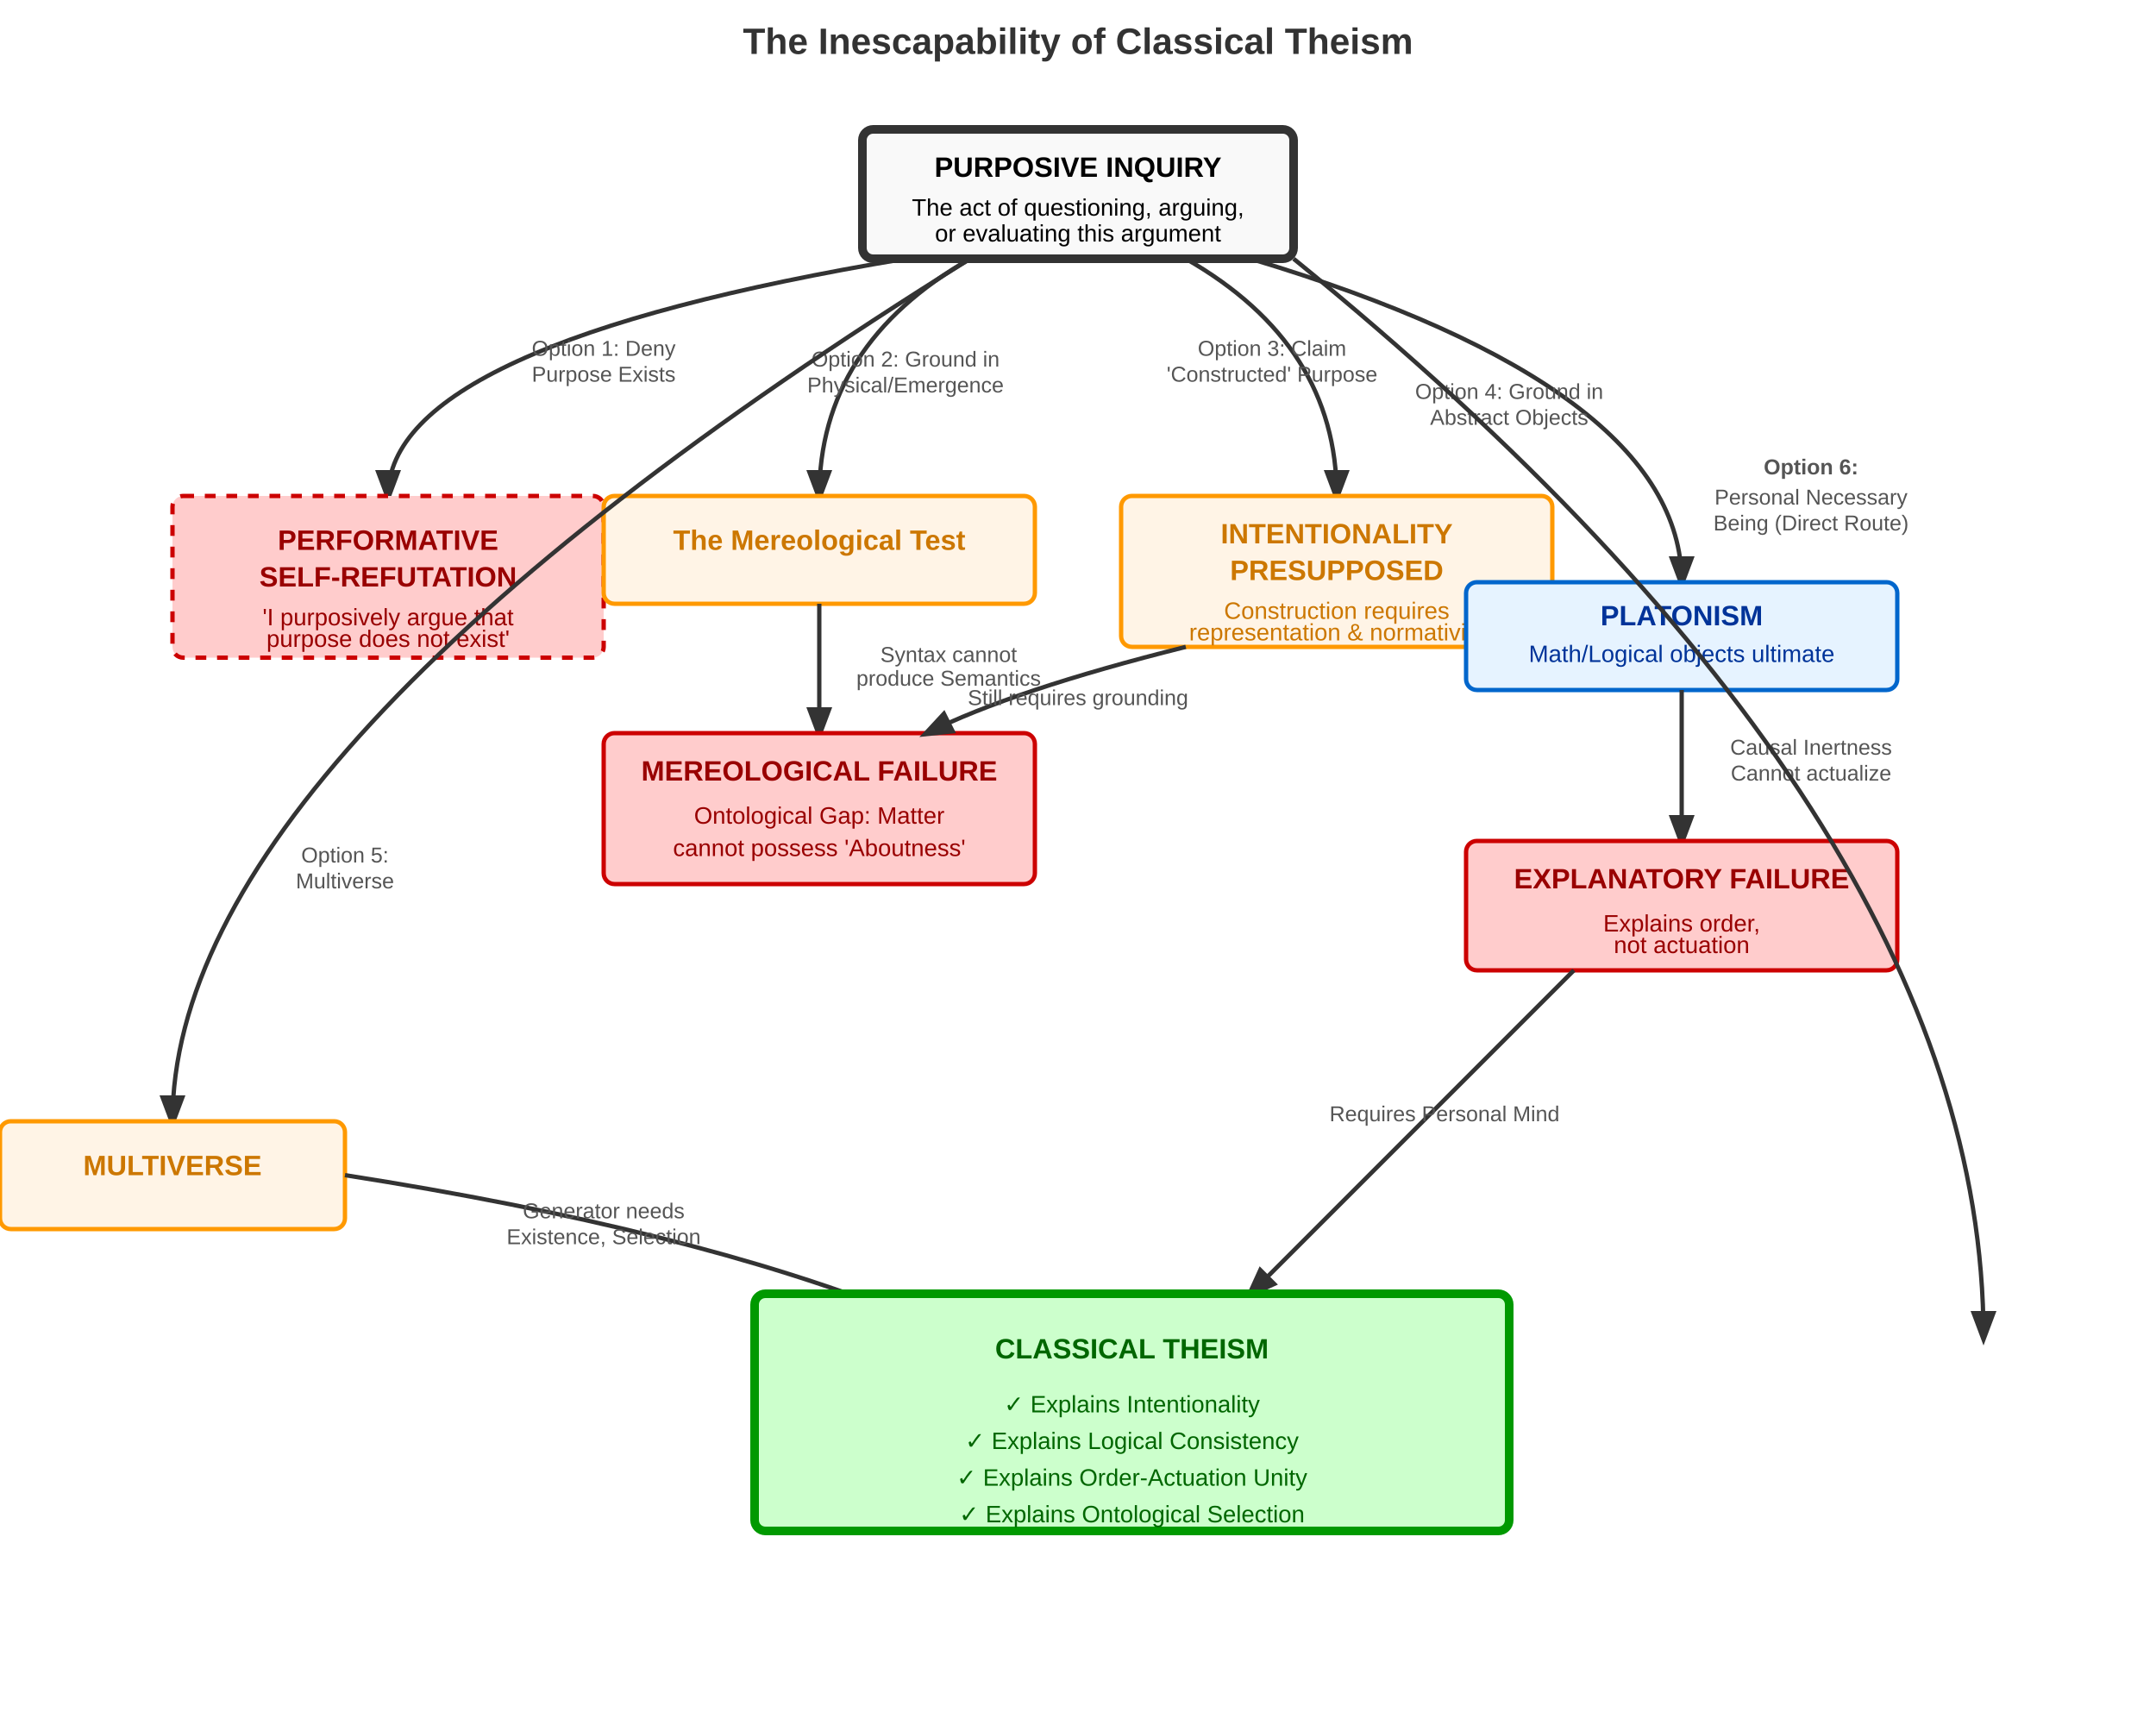
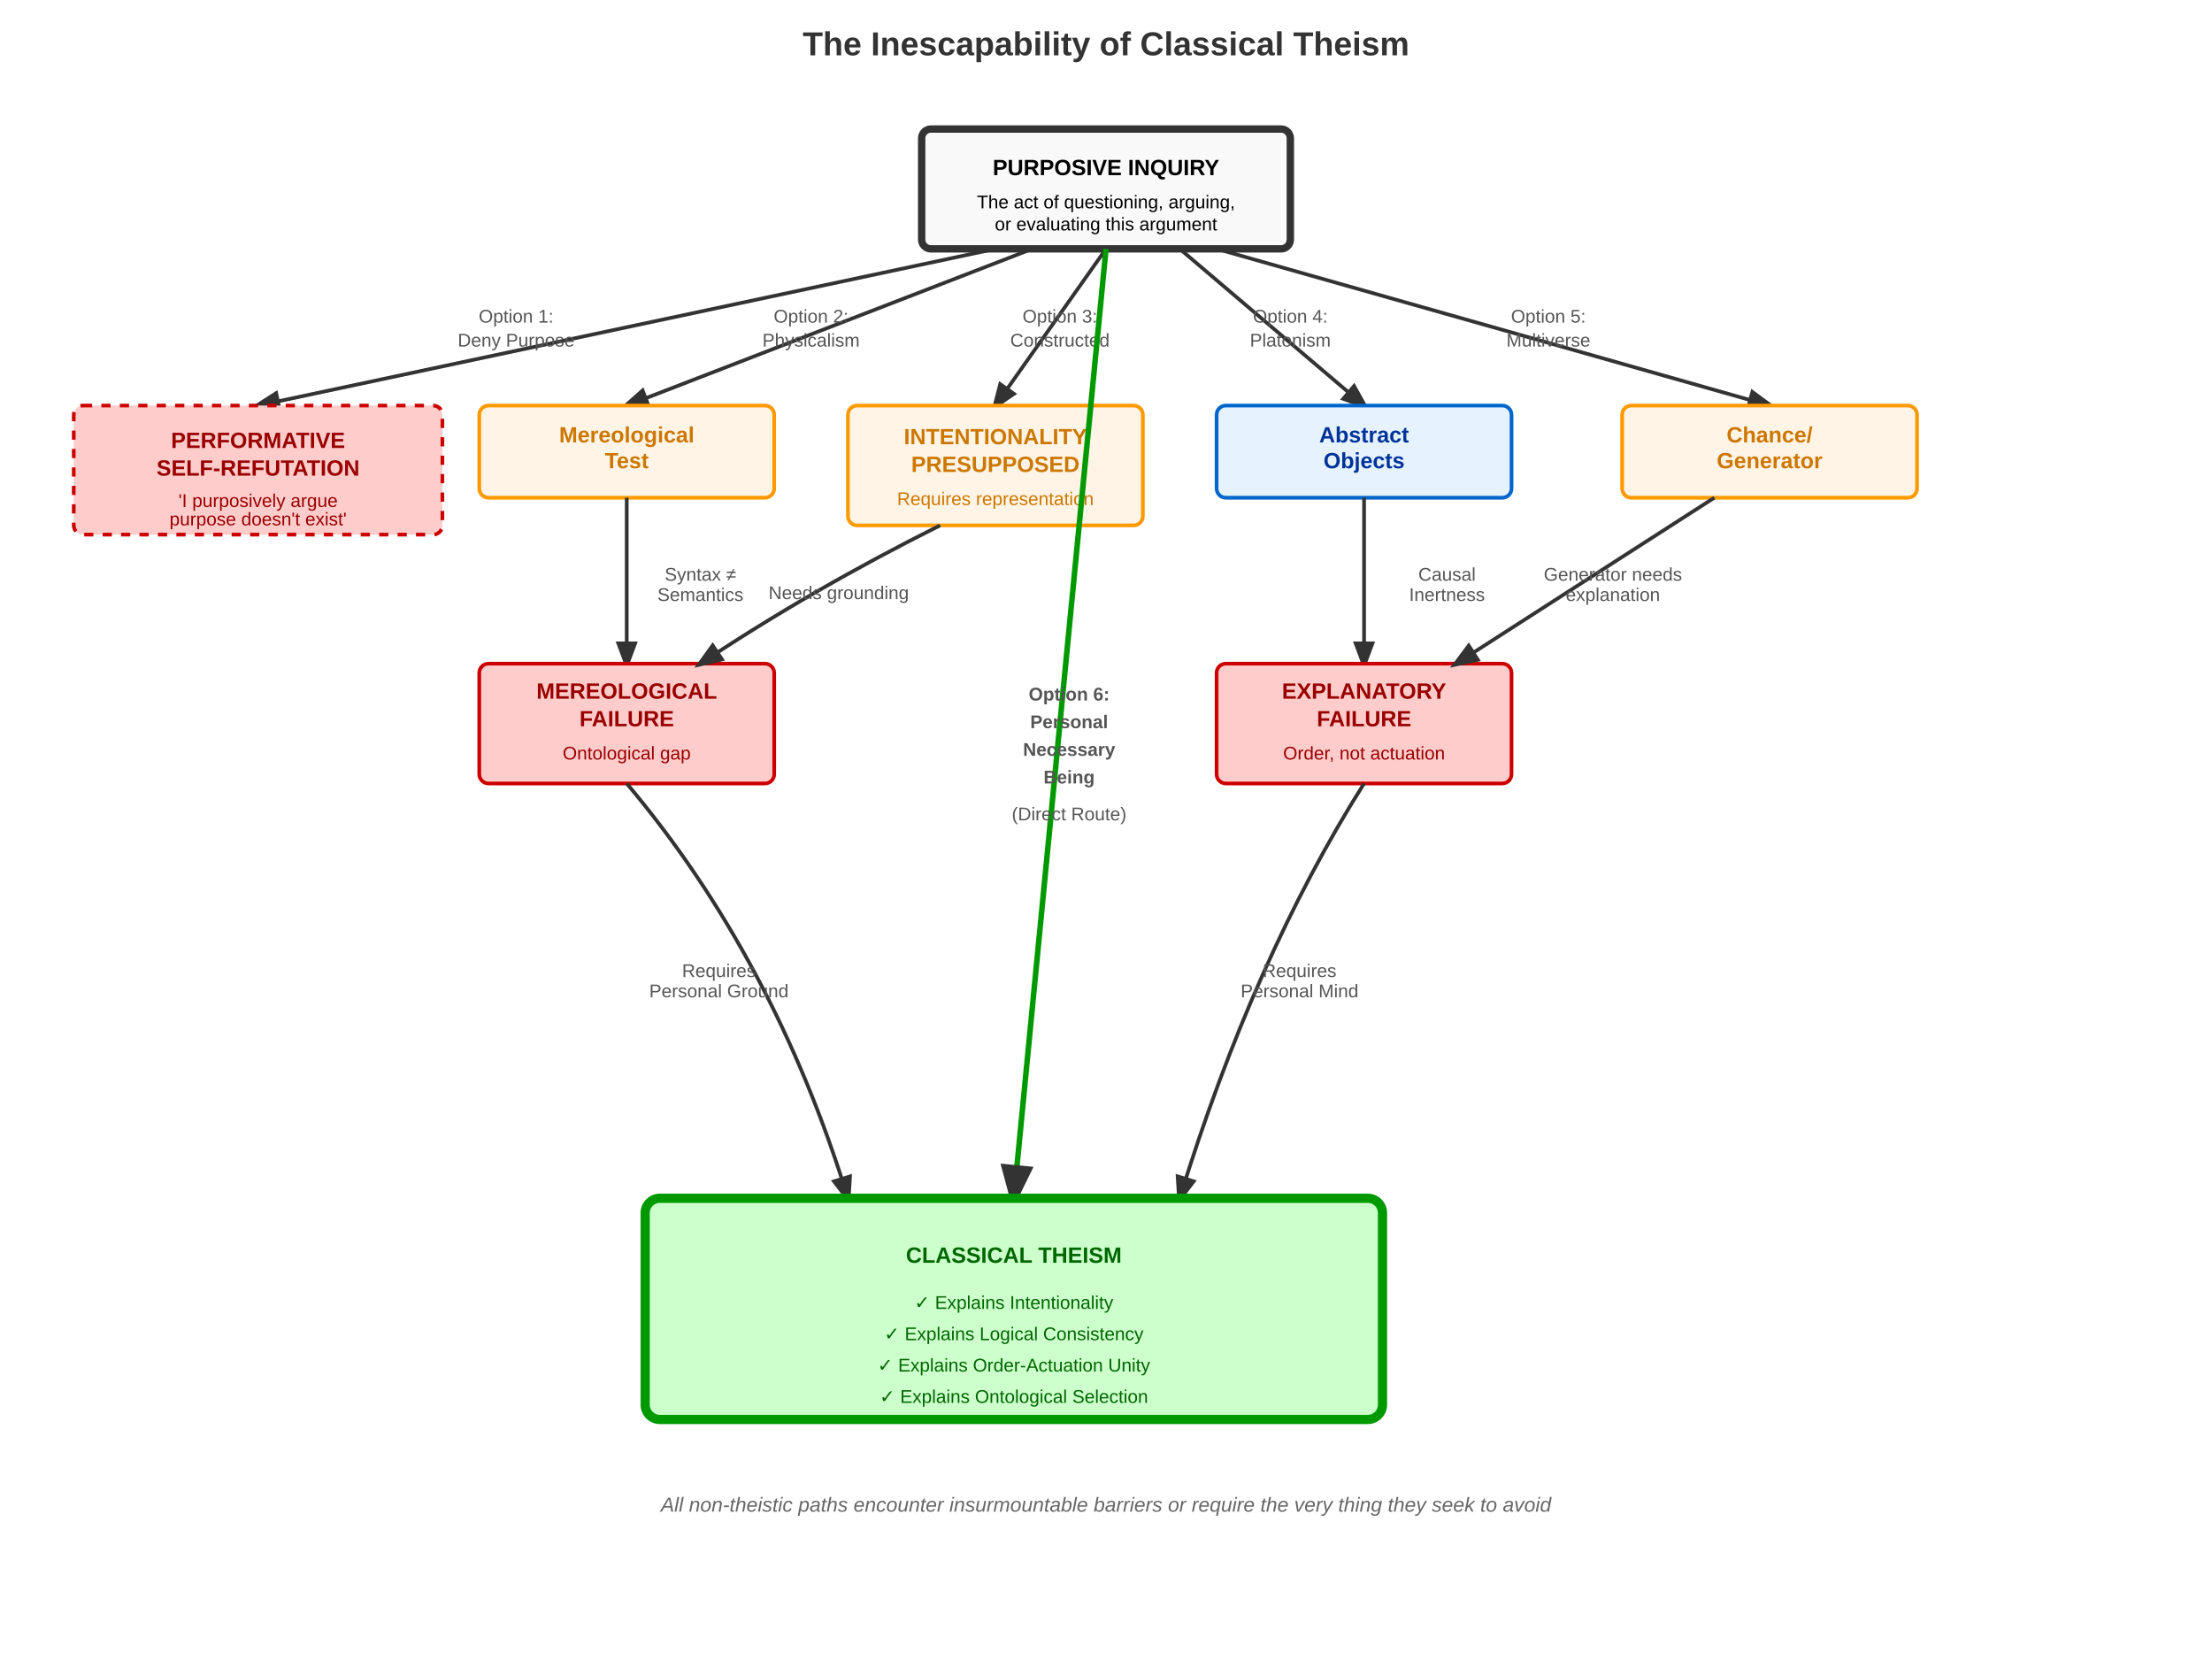
- <svg xmlns="http://www.w3.org/2000/svg" viewBox="0 0 1000 800" width="1000" height="800">
+ <svg xmlns="http://www.w3.org/2000/svg" viewBox="0 0 1200 900" width="1200" height="900">
  <defs>
    <style>
-       .text { font-family: Arial, sans-serif; text-anchor: middle; font-size: 13px; }
+       .text { font-family: Arial, sans-serif; text-anchor: middle; font-size: 12px; }
      .text-bold { font-weight: bold; }
-       .text-small { font-size: 11px; }
+       .text-small { font-size: 10px; }
      .path-label { font-family: Arial, sans-serif; font-size: 10px; fill: #555; text-anchor: middle; }
    </style>
    <marker id="arrow" markerWidth="8" markerHeight="8" refX="6" refY="3" orient="auto">
      <polygon points="0 0, 8 3, 0 6" fill="#333" />
    </marker>
  </defs>
-   <text x="500" y="25" style="font-family: Arial, sans-serif; font-size: 17px; font-weight: bold; text-anchor: middle; fill: #333;">The Inescapability of Classical Theism</text>
-   <rect x="400" y="60" width="200" height="60" rx="5" fill="#f9f9f9" stroke="#333" stroke-width="4" />
-   <text x="500" y="82" class="text text-bold">PURPOSIVE INQUIRY</text>
-   <text x="500" y="100" class="text text-small">The act of questioning, arguing,</text>
-   <text x="500" y="112" class="text text-small">or evaluating this argument</text>
-   <path d="M 420 120 Q 180 160 180 230" stroke="#333" stroke-width="2" fill="none" marker-end="url(#arrow)" />
-   <text x="280" y="165" class="path-label">Option 1: Deny</text>
-   <text x="280" y="177" class="path-label">Purpose Exists</text>
-   <rect x="80" y="230" width="200" height="75" rx="5" fill="#ffcccc" stroke="#cc0000" stroke-width="2" stroke-dasharray="5,5" />
-   <text x="180" y="255" class="text text-bold" fill="#990000">PERFORMATIVE</text>
-   <text x="180" y="272" class="text text-bold" fill="#990000">SELF-REFUTATION</text>
-   <text x="180" y="290" class="text text-small" fill="#990000">'I purposively argue that</text>
-   <text x="180" y="300" class="text text-small" fill="#990000">purpose does not exist'</text>
-   <path d="M 450 120 Q 380 160 380 230" stroke="#333" stroke-width="2" fill="none" marker-end="url(#arrow)" />
-   <text x="420" y="170" class="path-label">Option 2: Ground in</text>
-   <text x="420" y="182" class="path-label">Physical/Emergence</text>
-   <rect x="280" y="230" width="200" height="50" rx="5" fill="#fff4e6" stroke="#ff9900" stroke-width="2" />
-   <text x="380" y="255" class="text text-bold" fill="#cc7700">The Mereological Test</text>
-   <path d="M 380 280 L 380 340" stroke="#333" stroke-width="2" fill="none" marker-end="url(#arrow)" />
-   <text x="440" y="307" class="path-label text-small">Syntax cannot</text>
-   <text x="440" y="318" class="path-label text-small">produce Semantics</text>
-   <rect x="280" y="340" width="200" height="70" rx="5" fill="#ffcccc" stroke="#cc0000" stroke-width="2" />
-   <text x="380" y="362" class="text text-bold" fill="#990000">MEREOLOGICAL FAILURE</text>
-   <text x="380" y="382" class="text text-small" fill="#990000">Ontological Gap: Matter</text>
-   <text x="380" y="397" class="text text-small" fill="#990000">cannot possess 'Aboutness'</text>
-   <path d="M 550 120 Q 620 160 620 230" stroke="#333" stroke-width="2" fill="none" marker-end="url(#arrow)" />
-   <text x="590" y="165" class="path-label">Option 3: Claim</text>
-   <text x="590" y="177" class="path-label">'Constructed' Purpose</text>
-   <rect x="520" y="230" width="200" height="70" rx="5" fill="#fff4e6" stroke="#ff9900" stroke-width="2" />
-   <text x="620" y="252" class="text text-bold" fill="#cc7700">INTENTIONALITY</text>
-   <text x="620" y="269" class="text text-bold" fill="#cc7700">PRESUPPOSED</text>
-   <text x="620" y="287" class="text text-small" fill="#cc7700">Construction requires</text>
-   <text x="620" y="297" class="text text-small" fill="#cc7700">representation &amp; normativity</text>
-   <path d="M 550 300 Q 470 320 430 340" stroke="#333" stroke-width="2" fill="none" marker-end="url(#arrow)" />
-   <text x="500" y="327" class="path-label text-small">Still requires grounding</text>
-   <path d="M 580 120 Q 780 180 780 270" stroke="#333" stroke-width="2" fill="none" marker-end="url(#arrow)" />
-   <text x="700" y="185" class="path-label">Option 4: Ground in</text>
-   <text x="700" y="197" class="path-label">Abstract Objects</text>
-   <rect x="680" y="270" width="200" height="50" rx="5" fill="#e6f3ff" stroke="#0066cc" stroke-width="2" />
-   <text x="780" y="290" class="text text-bold" fill="#003399">PLATONISM</text>
-   <text x="780" y="307" class="text text-small" fill="#003399">Math/Logical objects ultimate</text>
-   <path d="M 780 320 L 780 390" stroke="#333" stroke-width="2" fill="none" marker-end="url(#arrow)" />
-   <text x="840" y="350" class="path-label text-small">Causal Inertness</text>
-   <text x="840" y="362" class="path-label text-small">Cannot actualize</text>
-   <rect x="680" y="390" width="200" height="60" rx="5" fill="#ffcccc" stroke="#cc0000" stroke-width="2" />
-   <text x="780" y="412" class="text text-bold" fill="#990000">EXPLANATORY FAILURE</text>
-   <text x="780" y="432" class="text text-small" fill="#990000">Explains order,</text>
-   <text x="780" y="442" class="text text-small" fill="#990000">not actuation</text>
-   <path d="M 730 450 Q 650 530 580 600" stroke="#333" stroke-width="2" fill="none" marker-end="url(#arrow)" />
-   <text x="670" y="520" class="path-label text-small">Requires Personal Mind</text>
-   <path d="M 450 120 Q 80 350 80 520" stroke="#333" stroke-width="2" fill="none" marker-end="url(#arrow)" />
-   <text x="160" y="400" class="path-label">Option 5:</text>
-   <text x="160" y="412" class="path-label">Multiverse</text>
-   <rect x="0" y="520" width="160" height="50" rx="5" fill="#fff4e6" stroke="#ff9900" stroke-width="2" />
-   <text x="80" y="545" class="text text-bold" fill="#cc7700">MULTIVERSE</text>
-   <path d="M 160 545 Q 320 570 420 610" stroke="#333" stroke-width="2" fill="none" marker-end="url(#arrow)" />
-   <text x="280" y="565" class="path-label text-small">Generator needs</text>
-   <text x="280" y="577" class="path-label text-small">Existence, Selection</text>
-   <path d="M 600 120 Q 920 380 920 620" stroke="#333" stroke-width="2" fill="none" marker-end="url(#arrow)" />
-   <text x="840" y="220" class="path-label" fill="#006600" font-weight="bold">Option 6:</text>
-   <text x="840" y="234" class="path-label" fill="#006600">Personal Necessary</text>
-   <text x="840" y="246" class="path-label" fill="#006600">Being (Direct Route)</text>
-   <rect x="350" y="600" width="350" height="110" rx="5" fill="#ccffcc" stroke="#009900" stroke-width="4" />
-   <text x="525" y="630" class="text text-bold" fill="#006600" font-size="18px">CLASSICAL THEISM</text>
-   <text x="525" y="655" class="text text-small" fill="#006600">✓ Explains Intentionality</text>
-   <text x="525" y="672" class="text text-small" fill="#006600">✓ Explains Logical Consistency</text>
-   <text x="525" y="689" class="text text-small" fill="#006600">✓ Explains Order-Actuation Unity</text>
-   <text x="525" y="706" class="text text-small" fill="#006600">✓ Explains Ontological Selection</text>
+   <text x="600" y="30" style="font-family: Arial, sans-serif; font-size: 18px; font-weight: bold; text-anchor: middle; fill: #333;">The Inescapability of Classical Theism</text>
+   <rect x="500" y="70" width="200" height="65" rx="5" fill="#f9f9f9" stroke="#333" stroke-width="4" />
+   <text x="600" y="95" class="text text-bold" font-size="14px">PURPOSIVE INQUIRY</text>
+   <text x="600" y="113" class="text text-small">The act of questioning, arguing,</text>
+   <text x="600" y="125" class="text text-small">or evaluating this argument</text>
+   <path d="M 540 135 L 140 220" stroke="#333" stroke-width="2" fill="none" marker-end="url(#arrow)" />
+   <text x="280" y="175" class="path-label">Option 1:</text>
+   <text x="280" y="188" class="path-label">Deny Purpose</text>
+   <rect x="40" y="220" width="200" height="70" rx="5" fill="#ffcccc" stroke="#cc0000" stroke-width="2" stroke-dasharray="5,5" />
+   <text x="140" y="243" class="text text-bold" fill="#990000">PERFORMATIVE</text>
+   <text x="140" y="258" class="text text-bold" fill="#990000">SELF-REFUTATION</text>
+   <text x="140" y="275" class="text text-small" fill="#990000">'I purposively argue</text>
+   <text x="140" y="285" class="text text-small" fill="#990000">purpose doesn't exist'</text>
+   <path d="M 560 135 L 340 220" stroke="#333" stroke-width="2" fill="none" marker-end="url(#arrow)" />
+   <text x="440" y="175" class="path-label">Option 2:</text>
+   <text x="440" y="188" class="path-label">Physicalism</text>
+   <rect x="260" y="220" width="160" height="50" rx="5" fill="#fff4e6" stroke="#ff9900" stroke-width="2" />
+   <text x="340" y="240" class="text text-bold" fill="#cc7700">Mereological</text>
+   <text x="340" y="254" class="text text-bold" fill="#cc7700">Test</text>
+   <path d="M 600 135 L 540 220" stroke="#333" stroke-width="2" fill="none" marker-end="url(#arrow)" />
+   <text x="575" y="175" class="path-label">Option 3:</text>
+   <text x="575" y="188" class="path-label">Constructed</text>
+   <rect x="460" y="220" width="160" height="65" rx="5" fill="#fff4e6" stroke="#ff9900" stroke-width="2" />
+   <text x="540" y="241" class="text text-bold" fill="#cc7700">INTENTIONALITY</text>
+   <text x="540" y="256" class="text text-bold" fill="#cc7700">PRESUPPOSED</text>
+   <text x="540" y="274" class="text text-small" fill="#cc7700">Requires representation</text>
+   <path d="M 640 135 L 740 220" stroke="#333" stroke-width="2" fill="none" marker-end="url(#arrow)" />
+   <text x="700" y="175" class="path-label">Option 4:</text>
+   <text x="700" y="188" class="path-label">Platonism</text>
+   <rect x="660" y="220" width="160" height="50" rx="5" fill="#e6f3ff" stroke="#0066cc" stroke-width="2" />
+   <text x="740" y="240" class="text text-bold" fill="#003399">Abstract</text>
+   <text x="740" y="254" class="text text-bold" fill="#003399">Objects</text>
+   <path d="M 660 135 L 960 220" stroke="#333" stroke-width="2" fill="none" marker-end="url(#arrow)" />
+   <text x="840" y="175" class="path-label">Option 5:</text>
+   <text x="840" y="188" class="path-label">Multiverse</text>
+   <rect x="880" y="220" width="160" height="50" rx="5" fill="#fff4e6" stroke="#ff9900" stroke-width="2" />
+   <text x="960" y="240" class="text text-bold" fill="#cc7700">Chance/</text>
+   <text x="960" y="254" class="text text-bold" fill="#cc7700">Generator</text>
+   <path d="M 340 270 L 340 360" stroke="#333" stroke-width="2" fill="none" marker-end="url(#arrow)" />
+   <text x="380" y="315" class="path-label text-small">Syntax ≠</text>
+   <text x="380" y="326" class="path-label text-small">Semantics</text>
+   <rect x="260" y="360" width="160" height="65" rx="5" fill="#ffcccc" stroke="#cc0000" stroke-width="2" />
+   <text x="340" y="379" class="text text-bold" fill="#990000">MEREOLOGICAL</text>
+   <text x="340" y="394" class="text text-bold" fill="#990000">FAILURE</text>
+   <text x="340" y="412" class="text text-small" fill="#990000">Ontological gap</text>
+   <path d="M 510 285 Q 440 320 380 360" stroke="#333" stroke-width="2" fill="none" marker-end="url(#arrow)" />
+   <text x="455" y="325" class="path-label text-small">Needs grounding</text>
+   <path d="M 740 270 L 740 360" stroke="#333" stroke-width="2" fill="none" marker-end="url(#arrow)" />
+   <text x="785" y="315" class="path-label text-small">Causal</text>
+   <text x="785" y="326" class="path-label text-small">Inertness</text>
+   <rect x="660" y="360" width="160" height="65" rx="5" fill="#ffcccc" stroke="#cc0000" stroke-width="2" />
+   <text x="740" y="379" class="text text-bold" fill="#990000">EXPLANATORY</text>
+   <text x="740" y="394" class="text text-bold" fill="#990000">FAILURE</text>
+   <text x="740" y="412" class="text text-small" fill="#990000">Order, not actuation</text>
+   <path d="M 930 270 Q 860 315 790 360" stroke="#333" stroke-width="2" fill="none" marker-end="url(#arrow)" />
+   <text x="875" y="315" class="path-label text-small">Generator needs</text>
+   <text x="875" y="326" class="path-label text-small">explanation</text>
+   <path d="M 340 425 Q 420 520 460 650" stroke="#333" stroke-width="2" fill="none" marker-end="url(#arrow)" />
+   <text x="390" y="530" class="path-label text-small">Requires</text>
+   <text x="390" y="541" class="path-label text-small">Personal Ground</text>
+   <path d="M 740 425 Q 680 520 640 650" stroke="#333" stroke-width="2" fill="none" marker-end="url(#arrow)" />
+   <text x="705" y="530" class="path-label text-small">Requires</text>
+   <text x="705" y="541" class="path-label text-small">Personal Mind</text>
+   <path d="M 600 135 L 550 650" stroke="#009900" stroke-width="3" fill="none" marker-end="url(#arrow)" />
+   <text x="580" y="380" class="path-label" fill="#006600" font-weight="bold">Option 6:</text>
+   <text x="580" y="395" class="path-label" fill="#006600" font-weight="bold">Personal</text>
+   <text x="580" y="410" class="path-label" fill="#006600" font-weight="bold">Necessary</text>
+   <text x="580" y="425" class="path-label" fill="#006600" font-weight="bold">Being</text>
+   <text x="580" y="445" class="path-label" fill="#006600">(Direct Route)</text>
+   <rect x="350" y="650" width="400" height="120" rx="8" fill="#ccffcc" stroke="#009900" stroke-width="5" />
+   <text x="550" y="685" class="text text-bold" fill="#006600" font-size="20px">CLASSICAL THEISM</text>
+   <text x="550" y="710" class="text text-small" fill="#006600">✓ Explains Intentionality</text>
+   <text x="550" y="727" class="text text-small" fill="#006600">✓ Explains Logical Consistency</text>
+   <text x="550" y="744" class="text text-small" fill="#006600">✓ Explains Order-Actuation Unity</text>
+   <text x="550" y="761" class="text text-small" fill="#006600">✓ Explains Ontological Selection</text>
+   <text x="600" y="820" style="font-family: Arial, sans-serif; font-size: 11px; text-anchor: middle; fill: #666; font-style: italic;">All non-theistic paths encounter insurmountable barriers or require the very thing they seek to avoid</text>
</svg>
